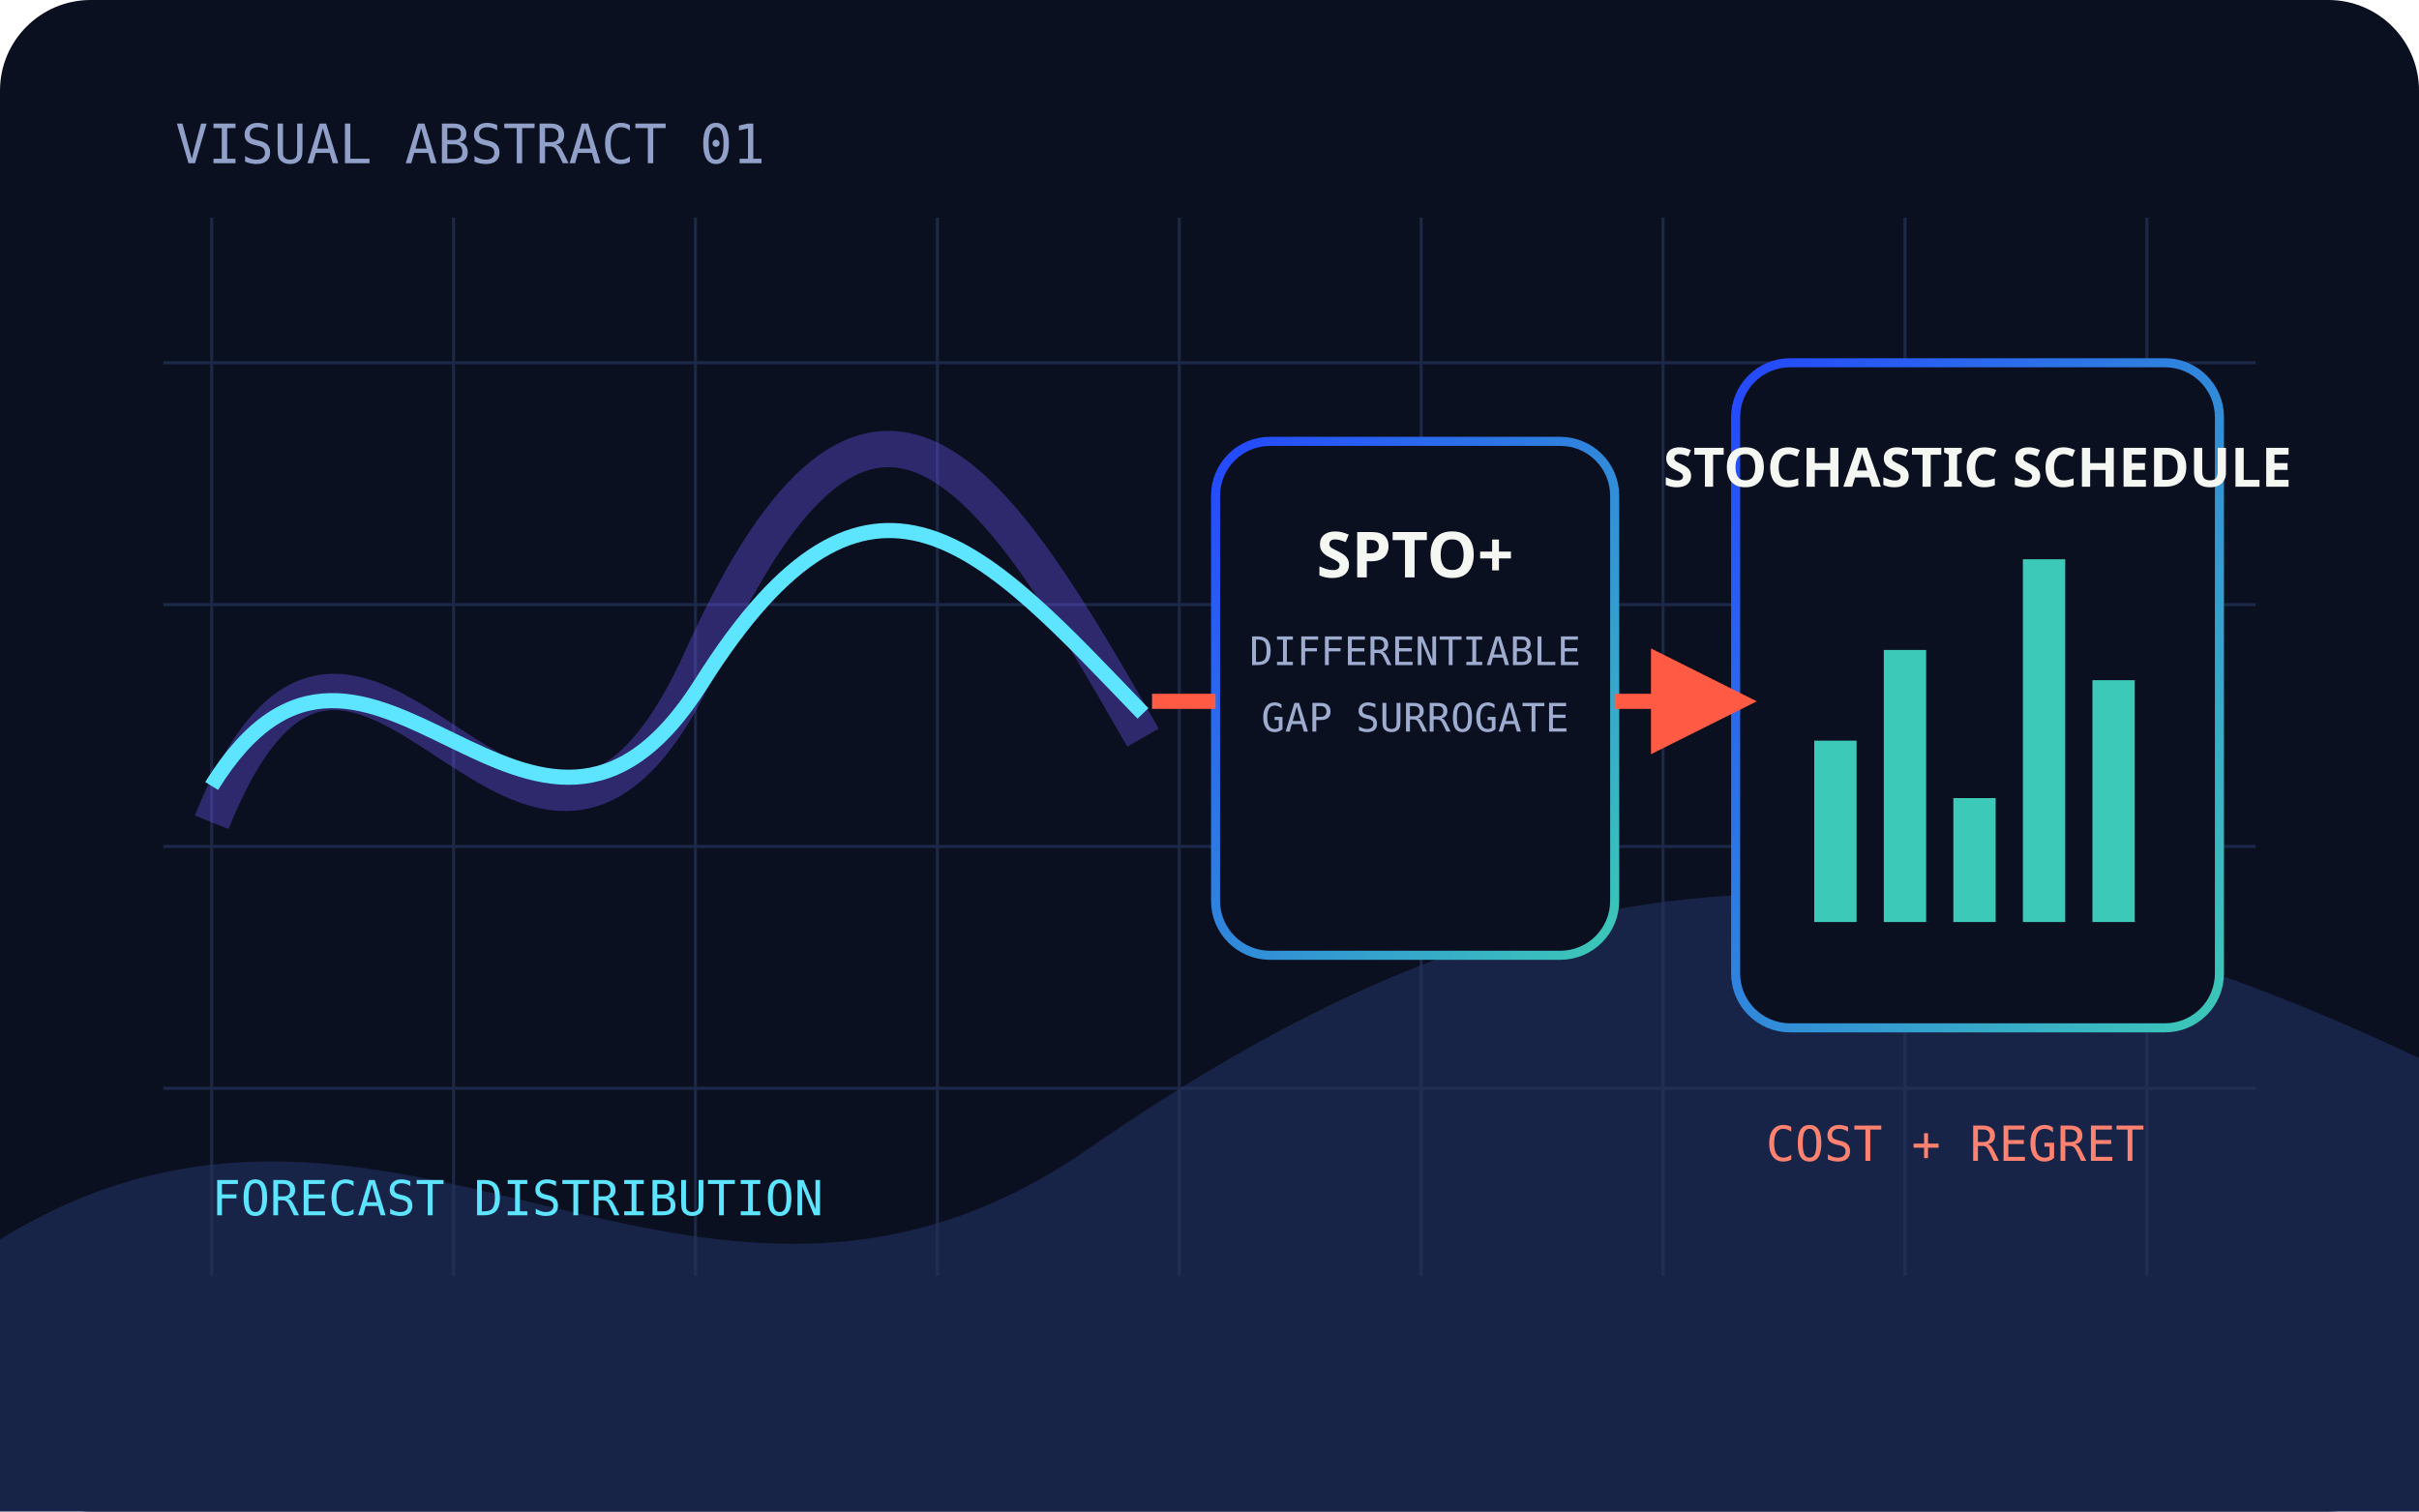
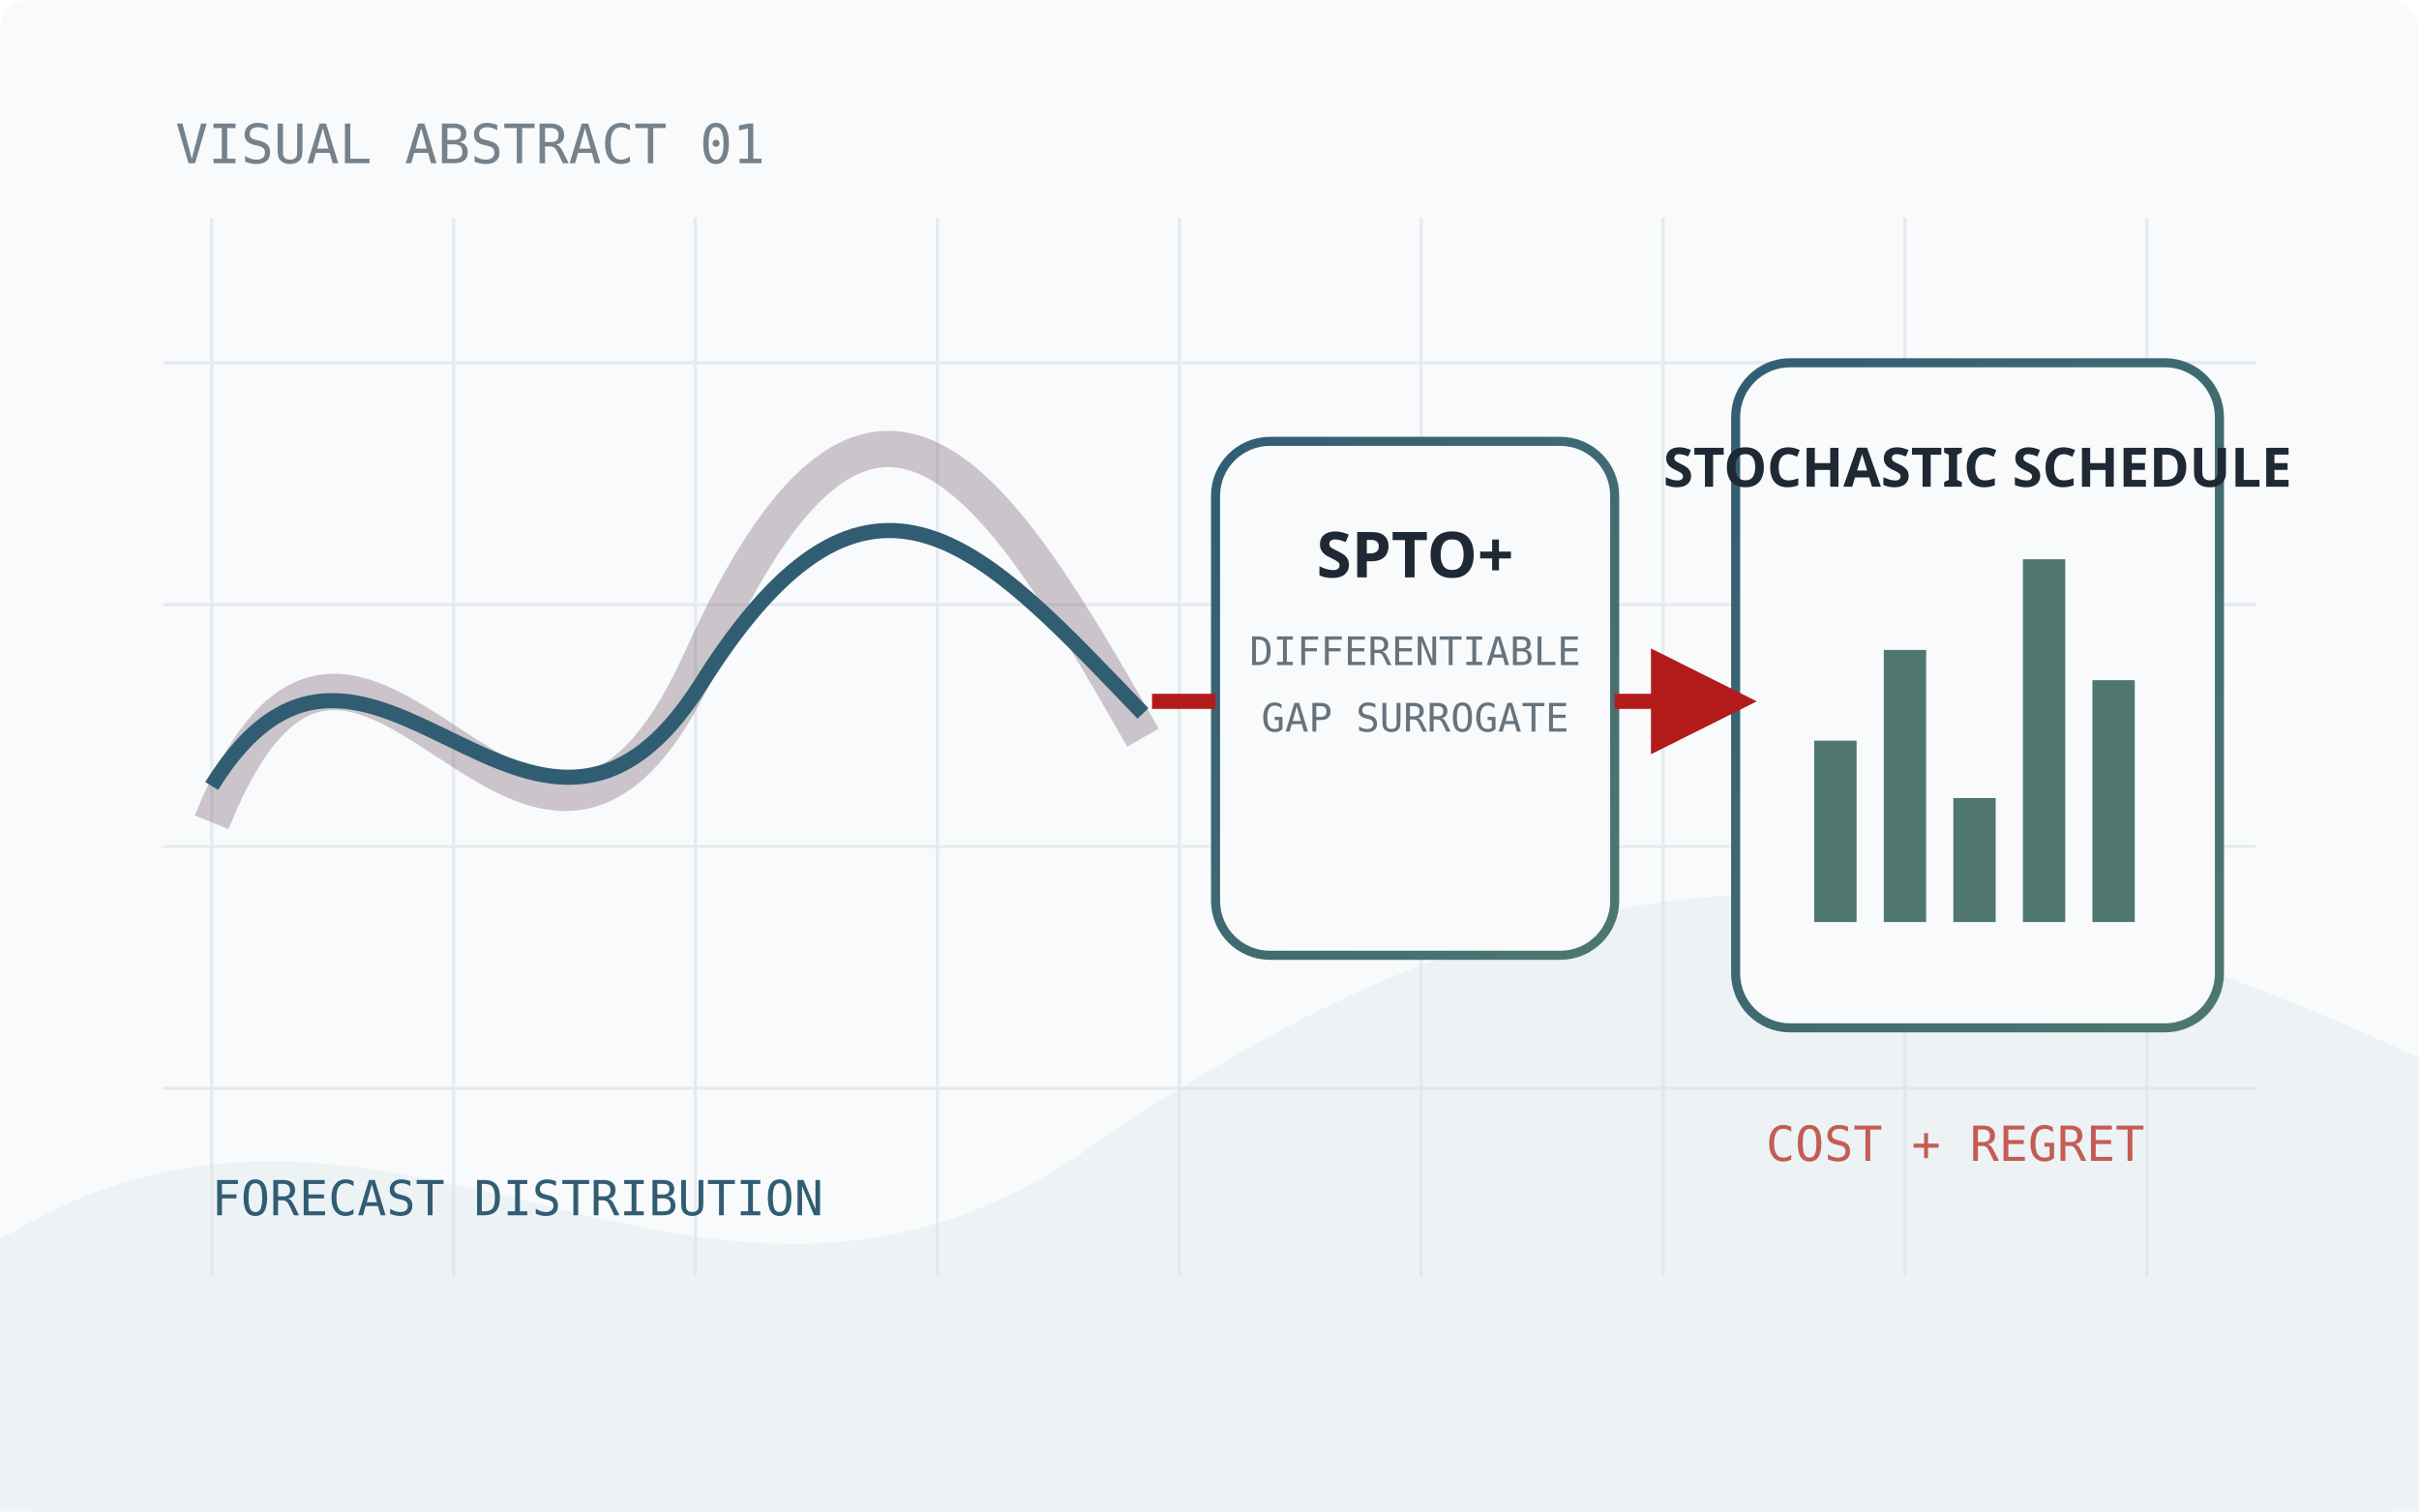
<svg xmlns="http://www.w3.org/2000/svg" viewBox="0 0 800 500" role="img" aria-labelledby="title desc">
  <defs>
    <linearGradient id="g" x1="0" y1="0" x2="1" y2="1">
-       <stop stop-color="#2447ff" />
-       <stop offset="1" stop-color="#3cc9b7" />
+       <stop stop-color="#315d73" />
+       <stop offset="1" stop-color="#4f7770" />
    </linearGradient>
    <filter id="glow">
      <feGaussianBlur stdDeviation="5" result="b" />
      <feMerge>
        <feMergeNode in="b" />
        <feMergeNode in="SourceGraphic" />
      </feMerge>
    </filter>
  </defs>
-   <rect width="800" height="500" rx="30" fill="#0b1020" />
-   <path d="M0 410 C130 330 230 470 360 380S610 260 800 350V500H0Z" fill="#182447" />
-   <g stroke="#253359" opacity=".68">
+   <rect width="800" height="500" rx="10" fill="#f8fafc" />
+   <path d="M0 410 C130 330 230 470 360 380S610 260 800 350V500H0Z" fill="#edf2f4" />
+   <g stroke="#dbe3e8" opacity=".68">
    <path d="M70 72V422M150 72V422M230 72V422M310 72V422M390 72V422M470 72V422M550 72V422M630 72V422M710 72V422" />
    <path d="M54 120H746M54 200H746M54 280H746M54 360H746" />
  </g>
-   <text x="58" y="54" fill="#91a0c9" font-family="monospace" font-size="18">VISUAL ABSTRACT 01</text>
-   <path d="M70 272 C120 148 175 344 232 218 S330 160 378 244" fill="none" stroke="#7357ff" stroke-width="12" opacity=".34" />
-   <path d="M70 260 C122 176 176 315 232 226 S326 182 378 236" fill="none" stroke="#5de4ff" stroke-width="5" />
-   <g fill="#0b1020" stroke="url(#g)" stroke-width="3">
+   <text x="58" y="54" fill="#75828c" font-family="monospace" font-size="18">VISUAL ABSTRACT 01</text>
+   <path d="M70 272 C120 148 175 344 232 218 S330 160 378 244" fill="none" stroke="#765b69" stroke-width="12" opacity=".34" />
+   <path d="M70 260 C122 176 176 315 232 226 S326 182 378 236" fill="none" stroke="#315d73" stroke-width="5" />
+   <g fill="#f8fafc" stroke="url(#g)" stroke-width="3">
    <rect x="402" y="146" width="132" height="170" rx="18" />
    <rect x="574" y="120" width="160" height="220" rx="18" />
  </g>
-   <text x="468" y="191" text-anchor="middle" fill="#f5f7f2" font-family="sans-serif" font-size="21" font-weight="700">SPTO+</text>
-   <text x="468" y="220" text-anchor="middle" fill="#9eacd0" font-family="monospace" font-size="13">DIFFERENTIABLE</text>
-   <text x="468" y="242" text-anchor="middle" fill="#9eacd0" font-family="monospace" font-size="13">GAP SURROGATE</text>
-   <path d="M381 232H402M534 232H574" stroke="#ff5a44" stroke-width="5" marker-end="url(#a)" />
+   <text x="468" y="191" text-anchor="middle" fill="#1f2933" font-family="sans-serif" font-size="21" font-weight="700">SPTO+</text>
+   <text x="468" y="220" text-anchor="middle" fill="#66737d" font-family="monospace" font-size="13">DIFFERENTIABLE</text>
+   <text x="468" y="242" text-anchor="middle" fill="#66737d" font-family="monospace" font-size="13">GAP SURROGATE</text>
+   <path d="M381 232H402M534 232H574" stroke="#b31b1b" stroke-width="5" marker-end="url(#a)" />
  <defs>
    <marker id="a" viewBox="0 0 10 10" refX="8" refY="5" markerWidth="7" markerHeight="7" orient="auto">
-       <path d="M0 0L10 5L0 10Z" fill="#ff5a44" />
+       <path d="M0 0L10 5L0 10Z" fill="#b31b1b" />
    </marker>
  </defs>
-   <g fill="#3cc9b7">
+   <g fill="#4f7770">
    <rect x="600" y="245" width="14" height="60" />
    <rect x="623" y="215" width="14" height="90" />
    <rect x="646" y="264" width="14" height="41" />
    <rect x="669" y="185" width="14" height="120" />
    <rect x="692" y="225" width="14" height="80" />
  </g>
-   <text x="654" y="161" text-anchor="middle" fill="#f5f7f2" font-family="sans-serif" font-size="18" font-weight="700">STOCHASTIC SCHEDULE</text>
-   <text x="70" y="402" fill="#5de4ff" font-family="monospace" font-size="16">FORECAST DISTRIBUTION</text>
-   <text x="584" y="384" fill="#ff816f" font-family="monospace" font-size="16">COST + REGRET</text>
+   <text x="654" y="161" text-anchor="middle" fill="#1f2933" font-family="sans-serif" font-size="18" font-weight="700">STOCHASTIC SCHEDULE</text>
+   <text x="70" y="402" fill="#315d73" font-family="monospace" font-size="16">FORECAST DISTRIBUTION</text>
+   <text x="584" y="384" fill="#c45c55" font-family="monospace" font-size="16">COST + REGRET</text>
</svg>
